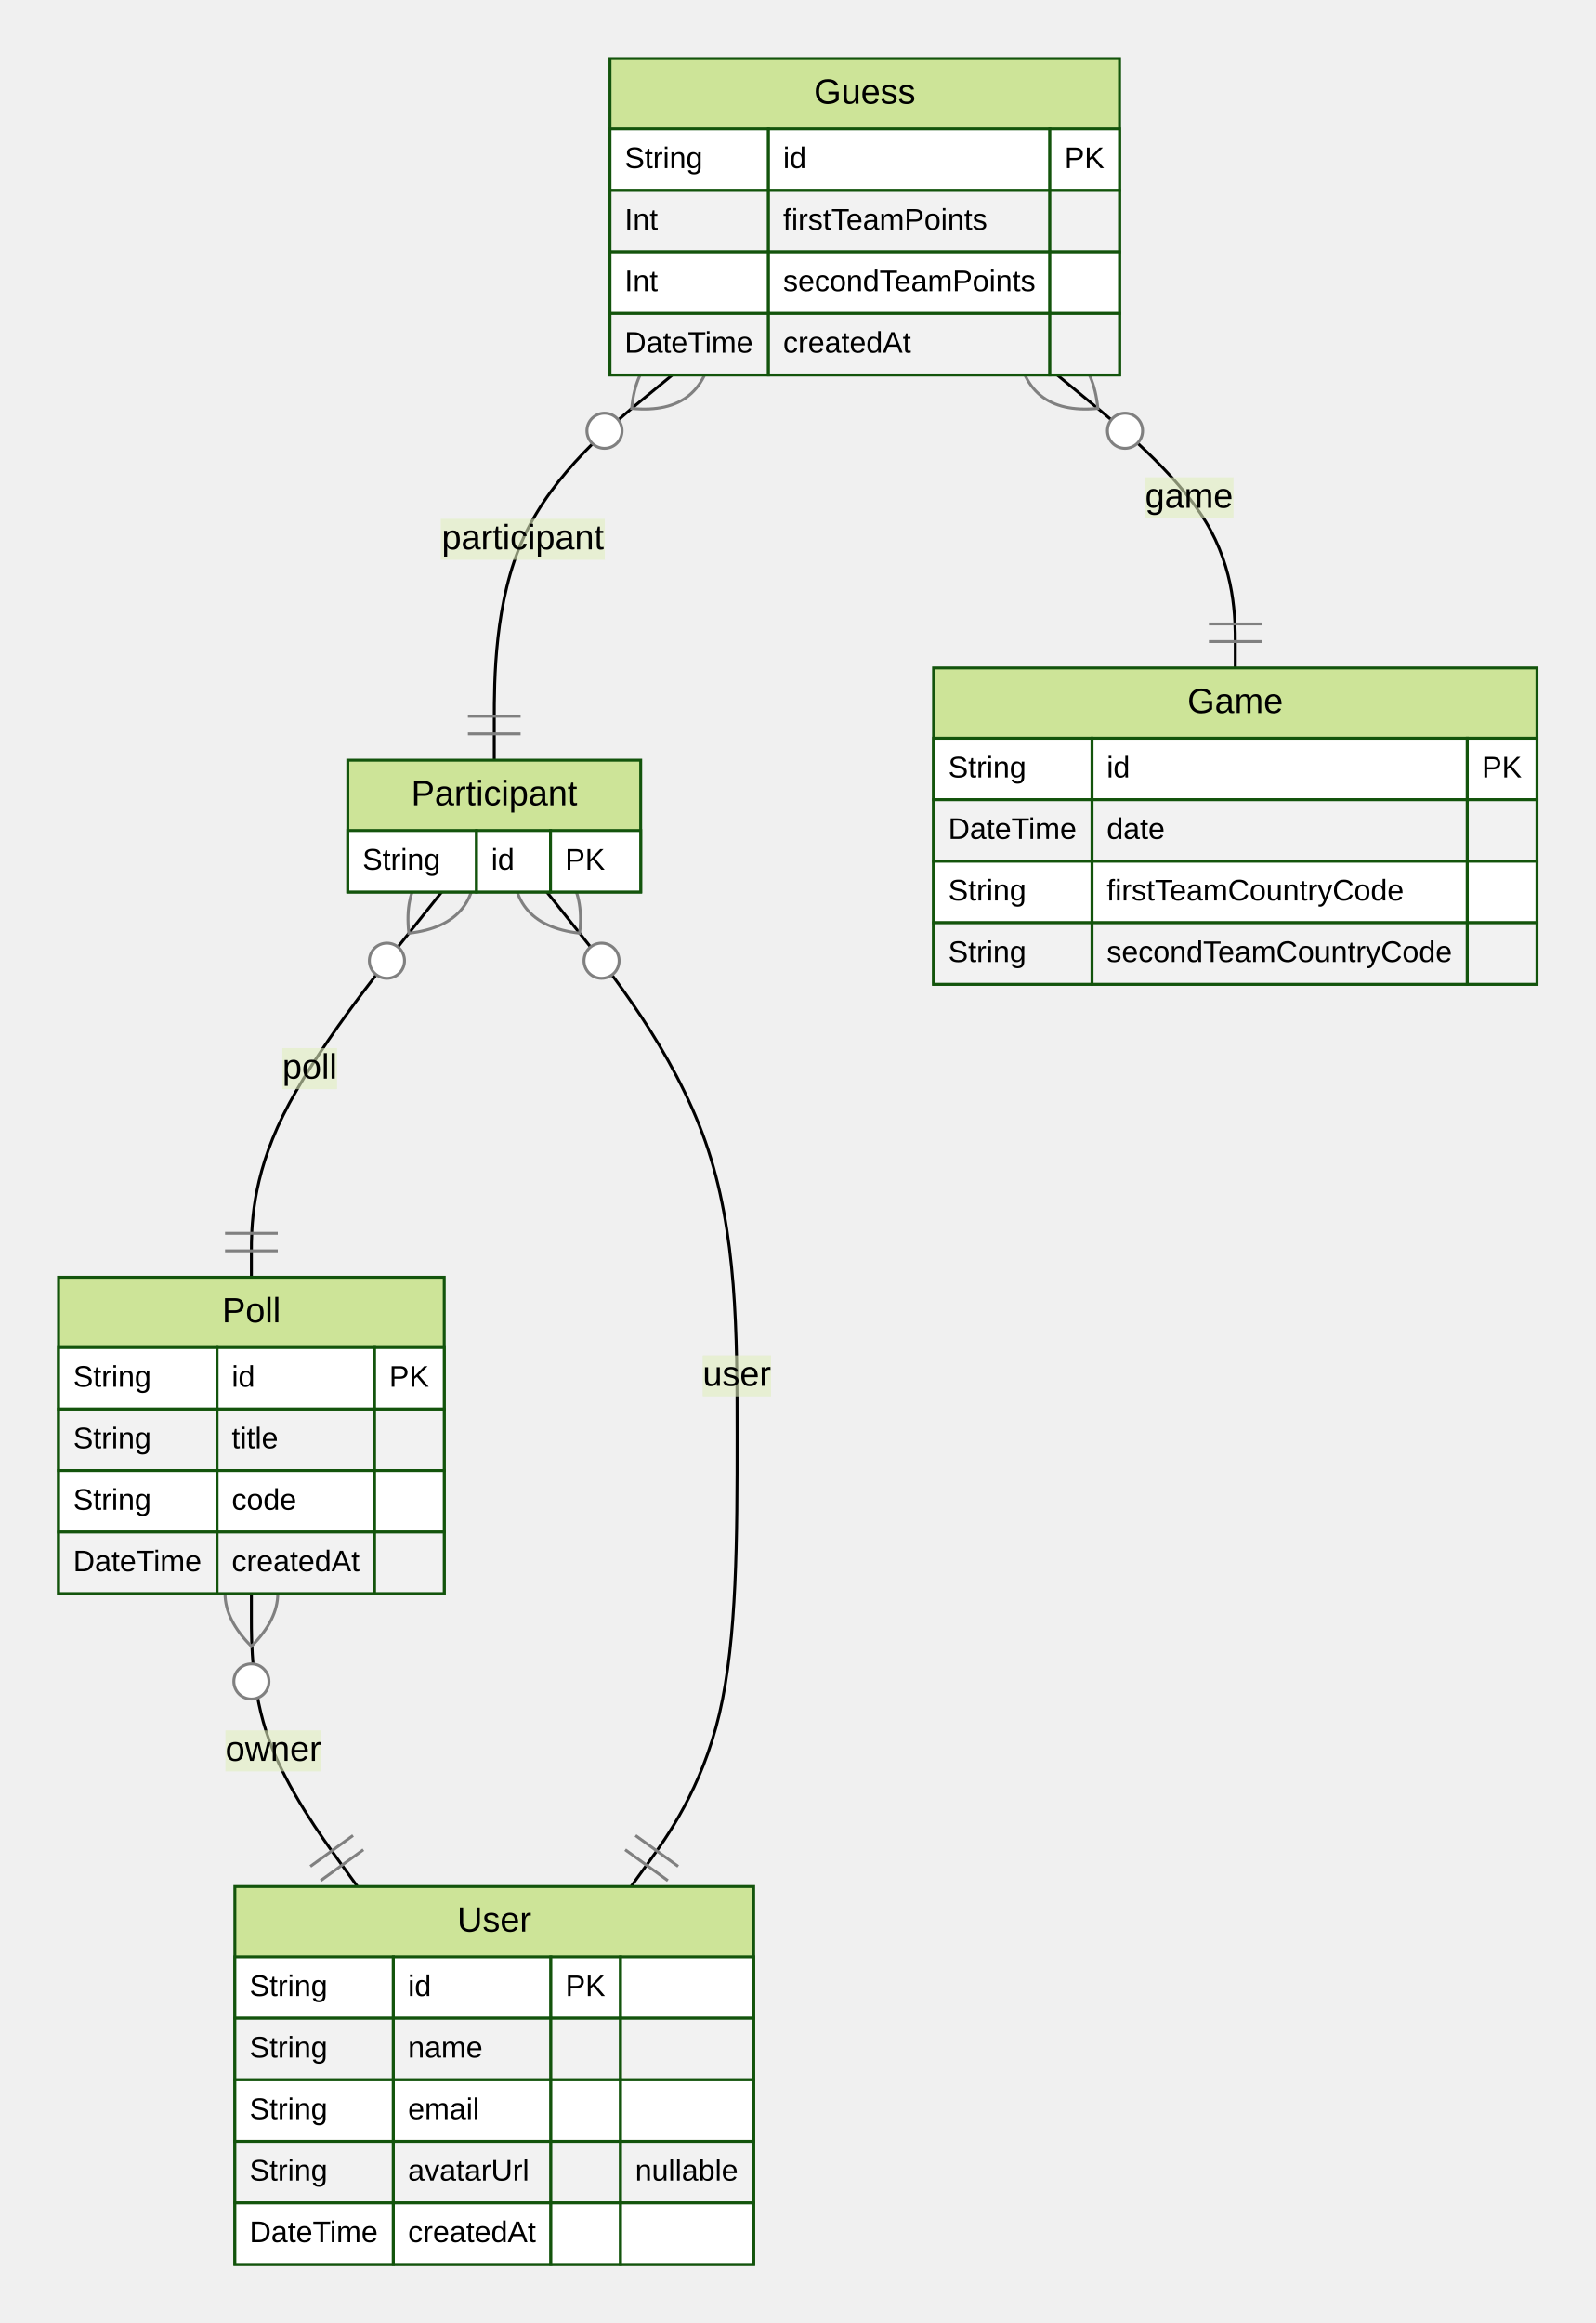
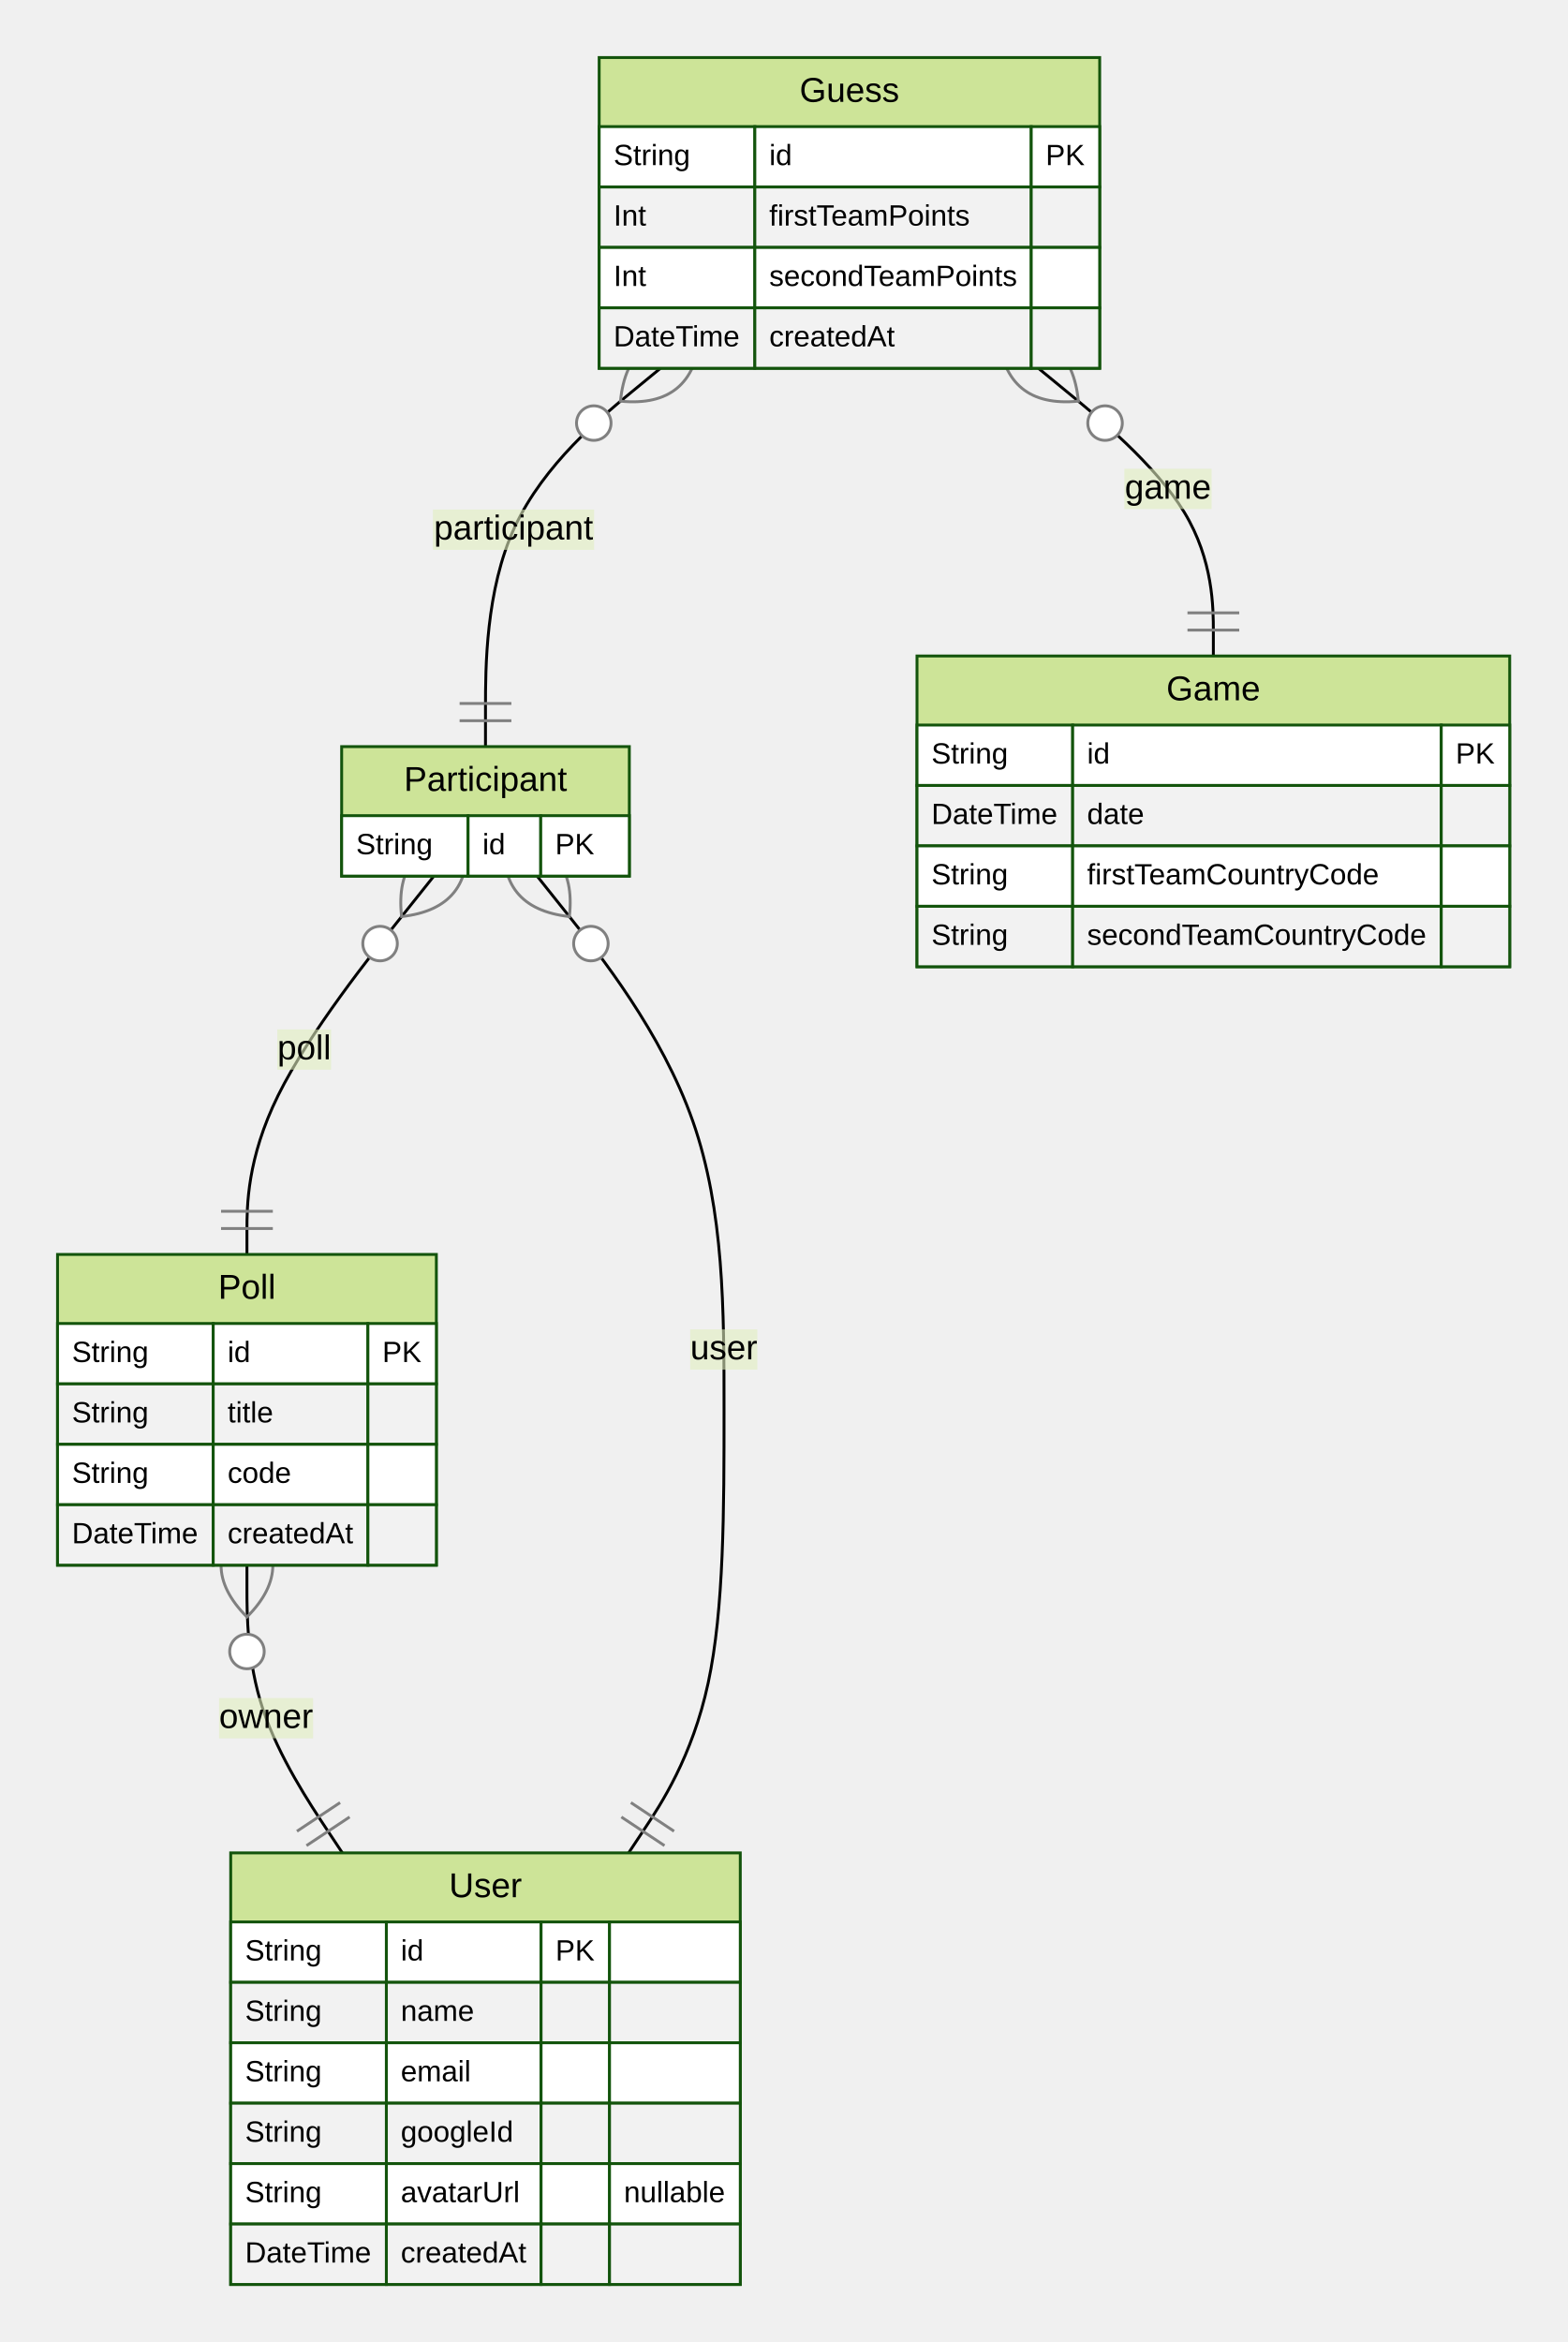
- <svg xmlns="http://www.w3.org/2000/svg" aria-labelledby="chart-title-mermaid-0 chart-desc-mermaid-0" role="img" viewBox="0 0 544.791 793" style="max-width: 544.791px; background-color: white;" width="100%" id="mermaid-0">
+ <svg xmlns="http://www.w3.org/2000/svg" aria-labelledby="chart-title-mermaid-0 chart-desc-mermaid-0" role="img" viewBox="0 0 544.791 814" style="max-width: 544.791px; background-color: white;" width="100%" id="mermaid-0">
  <style>#mermaid-0 {font-family:"trebuchet ms",verdana,arial,sans-serif;font-size:16px;fill:#000000;}#mermaid-0 .error-icon{fill:#552222;}#mermaid-0 .error-text{fill:#552222;stroke:#552222;}#mermaid-0 .edge-thickness-normal{stroke-width:2px;}#mermaid-0 .edge-thickness-thick{stroke-width:3.5px;}#mermaid-0 .edge-pattern-solid{stroke-dasharray:0;}#mermaid-0 .edge-pattern-dashed{stroke-dasharray:3;}#mermaid-0 .edge-pattern-dotted{stroke-dasharray:2;}#mermaid-0 .marker{fill:#000000;stroke:#000000;}#mermaid-0 .marker.cross{stroke:#000000;}#mermaid-0 svg{font-family:"trebuchet ms",verdana,arial,sans-serif;font-size:16px;}#mermaid-0 .entityBox{fill:#cde498;stroke:#13540c;}#mermaid-0 .attributeBoxOdd{fill:#ffffff;stroke:#13540c;}#mermaid-0 .attributeBoxEven{fill:#f2f2f2;stroke:#13540c;}#mermaid-0 .relationshipLabelBox{fill:hsl(78.158, 58.462%, 84.51%);opacity:0.7;background-color:hsl(78.158, 58.462%, 84.51%);}#mermaid-0 .relationshipLabelBox rect{opacity:0.5;}#mermaid-0 .relationshipLine{stroke:#000000;}#mermaid-0 :root{--mermaid-font-family:"trebuchet ms",verdana,arial,sans-serif;}</style>
  <g />
  <defs>
    <marker orient="auto" markerHeight="18" markerWidth="18" refY="9" refX="0" id="ONLY_ONE_START">
      <path d="M9,0 L9,18 M15,0 L15,18" fill="none" stroke="gray" />
    </marker>
  </defs>
  <defs>
    <marker orient="auto" markerHeight="18" markerWidth="18" refY="9" refX="18" id="ONLY_ONE_END">
      <path d="M3,0 L3,18 M9,0 L9,18" fill="none" stroke="gray" />
    </marker>
  </defs>
  <defs>
    <marker orient="auto" markerHeight="18" markerWidth="30" refY="9" refX="0" id="ZERO_OR_ONE_START">
      <circle r="6" cy="9" cx="21" fill="white" stroke="gray" />
      <path d="M9,0 L9,18" fill="none" stroke="gray" />
    </marker>
  </defs>
  <defs>
    <marker orient="auto" markerHeight="18" markerWidth="30" refY="9" refX="30" id="ZERO_OR_ONE_END">
      <circle r="6" cy="9" cx="9" fill="white" stroke="gray" />
      <path d="M21,0 L21,18" fill="none" stroke="gray" />
    </marker>
  </defs>
  <defs>
    <marker orient="auto" markerHeight="36" markerWidth="45" refY="18" refX="18" id="ONE_OR_MORE_START">
      <path d="M0,18 Q 18,0 36,18 Q 18,36 0,18 M42,9 L42,27" fill="none" stroke="gray" />
    </marker>
  </defs>
  <defs>
    <marker orient="auto" markerHeight="36" markerWidth="45" refY="18" refX="27" id="ONE_OR_MORE_END">
      <path d="M3,9 L3,27 M9,18 Q27,0 45,18 Q27,36 9,18" fill="none" stroke="gray" />
    </marker>
  </defs>
  <defs>
    <marker orient="auto" markerHeight="36" markerWidth="57" refY="18" refX="18" id="ZERO_OR_MORE_START">
      <circle r="6" cy="18" cx="48" fill="white" stroke="gray" />
      <path d="M0,18 Q18,0 36,18 Q18,36 0,18" fill="none" stroke="gray" />
    </marker>
  </defs>
  <defs>
    <marker orient="auto" markerHeight="36" markerWidth="57" refY="18" refX="39" id="ZERO_OR_MORE_END">
      <circle r="6" cy="18" cx="9" fill="white" stroke="gray" />
      <path d="M21,18 Q39,0 57,18 Q39,36 21,18" fill="none" stroke="gray" />
    </marker>
  </defs>
-   <path marker-start="url(#ZERO_OR_MORE_START)" marker-end="url(#ONLY_ONE_END)" fill="none" stroke="gray" d="M85.841,544L85.841,552.333C85.841,560.667,85.841,577.333,91.876,594C97.911,610.667,109.981,627.333,116.016,635.667L122.051,644" class="er relationshipLine" />
-   <path marker-start="url(#ZERO_OR_MORE_START)" marker-end="url(#ONLY_ONE_END)" fill="none" stroke="gray" d="M186.702,304.5L197.532,318.083C208.362,331.667,230.023,358.833,240.853,389.75C251.683,420.667,251.683,455.333,251.683,490C251.683,524.667,251.683,559.333,245.648,585C239.613,610.667,227.543,627.333,221.508,635.667L215.473,644" class="er relationshipLine" />
+   <path marker-start="url(#ZERO_OR_MORE_START)" marker-end="url(#ONLY_ONE_END)" fill="none" stroke="gray" d="M85.841,544L85.841,552.333C85.841,560.667,85.841,577.333,91.37,594C96.898,610.667,107.954,627.333,113.482,635.667L119.01,644" class="er relationshipLine" />
+   <path marker-start="url(#ZERO_OR_MORE_START)" marker-end="url(#ONLY_ONE_END)" fill="none" stroke="gray" d="M186.702,304.5L197.532,318.083C208.362,331.667,230.023,358.833,240.853,389.75C251.683,420.667,251.683,455.333,251.683,490C251.683,524.667,251.683,559.333,246.155,585C240.627,610.667,229.571,627.333,224.043,635.667L218.515,644" class="er relationshipLine" />
  <path marker-start="url(#ZERO_OR_MORE_START)" marker-end="url(#ONLY_ONE_END)" fill="none" stroke="gray" d="M150.823,304.5L139.992,318.083C129.162,331.667,107.502,358.833,96.672,380.75C85.841,402.667,85.841,419.333,85.841,427.667L85.841,436" class="er relationshipLine" />
  <path marker-start="url(#ZERO_OR_MORE_START)" marker-end="url(#ONLY_ONE_END)" fill="none" stroke="gray" d="M360.956,128L371.093,136.333C381.23,144.667,401.503,161.333,411.64,178C421.777,194.667,421.777,211.333,421.777,219.667L421.777,228" class="er relationshipLine" />
  <path marker-start="url(#ZERO_OR_MORE_START)" marker-end="url(#ONLY_ONE_END)" fill="none" stroke="gray" d="M229.583,128L219.446,136.333C209.309,144.667,189.036,161.333,178.899,183.25C168.762,205.167,168.762,232.333,168.762,245.917L168.762,259.5" class="er relationshipLine" />
  <g transform="translate(20,436 )" id="Poll">
    <rect height="108" width="131.683" y="0" x="0" stroke="gray" fill-opacity="100%" fill="honeydew" class="er entityBox" />
    <text transform="translate(65.84149,12)" style="font-family: &quot;trebuchet ms&quot;, verdana, arial, sans-serif;; font-size: 12px" text-anchor="middle" dominant-baseline="middle" y="0" x="0" id="entity-Poll" class="er entityLabel">Poll</text>
    <rect height="21" width="54.113" y="24" x="0" stroke="gray" fill-opacity="100%" fill="honeydew" class="er attributeBoxOdd" />
    <text transform="translate(5,34.5)" style="font-family: &quot;trebuchet ms&quot;, verdana, arial, sans-serif;; font-size: 10.2px" text-anchor="left" dominant-baseline="middle" y="0" x="0" id="entity-Poll-attr-1-type" class="er entityLabel">String</text>
    <rect height="21" width="53.775" y="24" x="54.113" stroke="gray" fill-opacity="100%" fill="honeydew" class="er attributeBoxOdd" />
    <text transform="translate(59.11313,34.5)" style="font-family: &quot;trebuchet ms&quot;, verdana, arial, sans-serif;; font-size: 10.2px" text-anchor="left" dominant-baseline="middle" y="0" x="0" id="entity-Poll-attr-1-name" class="er entityLabel">id</text>
    <rect height="21" width="23.795" y="24" x="107.888" stroke="gray" fill-opacity="100%" fill="honeydew" class="er attributeBoxOdd" />
    <text transform="translate(112.888,34.5)" style="font-family: &quot;trebuchet ms&quot;, verdana, arial, sans-serif;; font-size: 10.2px" text-anchor="left" dominant-baseline="middle" y="0" x="0" id="entity-Poll-attr-1-key" class="er entityLabel">PK</text>
    <rect height="21" width="54.113" y="45" x="0" stroke="gray" fill-opacity="100%" fill="honeydew" class="er attributeBoxEven" />
    <text transform="translate(5,55.5)" style="font-family: &quot;trebuchet ms&quot;, verdana, arial, sans-serif;; font-size: 10.2px" text-anchor="left" dominant-baseline="middle" y="0" x="0" id="entity-Poll-attr-2-type" class="er entityLabel">String</text>
    <rect height="21" width="53.775" y="45" x="54.113" stroke="gray" fill-opacity="100%" fill="honeydew" class="er attributeBoxEven" />
    <text transform="translate(59.11313,55.5)" style="font-family: &quot;trebuchet ms&quot;, verdana, arial, sans-serif;; font-size: 10.2px" text-anchor="left" dominant-baseline="middle" y="0" x="0" id="entity-Poll-attr-2-name" class="er entityLabel">title</text>
    <rect height="21" width="23.795" y="45" x="107.888" stroke="gray" fill-opacity="100%" fill="honeydew" class="er attributeBoxEven" />
    <text transform="translate(112.888,55.5)" style="font-family: &quot;trebuchet ms&quot;, verdana, arial, sans-serif;; font-size: 10.2px" text-anchor="left" dominant-baseline="middle" y="0" x="0" id="entity-Poll-attr-2-key" class="er entityLabel" />
    <rect height="21" width="54.113" y="66" x="0" stroke="gray" fill-opacity="100%" fill="honeydew" class="er attributeBoxOdd" />
    <text transform="translate(5,76.5)" style="font-family: &quot;trebuchet ms&quot;, verdana, arial, sans-serif;; font-size: 10.2px" text-anchor="left" dominant-baseline="middle" y="0" x="0" id="entity-Poll-attr-3-type" class="er entityLabel">String</text>
    <rect height="21" width="53.775" y="66" x="54.113" stroke="gray" fill-opacity="100%" fill="honeydew" class="er attributeBoxOdd" />
    <text transform="translate(59.11313,76.5)" style="font-family: &quot;trebuchet ms&quot;, verdana, arial, sans-serif;; font-size: 10.2px" text-anchor="left" dominant-baseline="middle" y="0" x="0" id="entity-Poll-attr-3-name" class="er entityLabel">code</text>
    <rect height="21" width="23.795" y="66" x="107.888" stroke="gray" fill-opacity="100%" fill="honeydew" class="er attributeBoxOdd" />
    <text transform="translate(112.888,76.5)" style="font-family: &quot;trebuchet ms&quot;, verdana, arial, sans-serif;; font-size: 10.2px" text-anchor="left" dominant-baseline="middle" y="0" x="0" id="entity-Poll-attr-3-key" class="er entityLabel" />
    <rect height="21" width="54.113" y="87" x="0" stroke="gray" fill-opacity="100%" fill="honeydew" class="er attributeBoxEven" />
    <text transform="translate(5,97.5)" style="font-family: &quot;trebuchet ms&quot;, verdana, arial, sans-serif;; font-size: 10.2px" text-anchor="left" dominant-baseline="middle" y="0" x="0" id="entity-Poll-attr-4-type" class="er entityLabel">DateTime</text>
    <rect height="21" width="53.775" y="87" x="54.113" stroke="gray" fill-opacity="100%" fill="honeydew" class="er attributeBoxEven" />
    <text transform="translate(59.11313,97.5)" style="font-family: &quot;trebuchet ms&quot;, verdana, arial, sans-serif;; font-size: 10.2px" text-anchor="left" dominant-baseline="middle" y="0" x="0" id="entity-Poll-attr-4-name" class="er entityLabel">createdAt</text>
    <rect height="21" width="23.795" y="87" x="107.888" stroke="gray" fill-opacity="100%" fill="honeydew" class="er attributeBoxEven" />
    <text transform="translate(112.888,97.5)" style="font-family: &quot;trebuchet ms&quot;, verdana, arial, sans-serif;; font-size: 10.2px" text-anchor="left" dominant-baseline="middle" y="0" x="0" id="entity-Poll-attr-4-key" class="er entityLabel" />
  </g>
  <g transform="translate(118.7622,259.5 )" id="Participant">
    <rect height="45" width="100" y="0" x="0" stroke="gray" fill-opacity="100%" fill="honeydew" class="er entityBox" />
    <text transform="translate(50,12)" style="font-family: &quot;trebuchet ms&quot;, verdana, arial, sans-serif;; font-size: 12px" text-anchor="middle" dominant-baseline="middle" y="0" x="0" id="entity-Participant" class="er entityLabel">Participant</text>
    <rect height="21" width="43.945" y="24" x="0" stroke="gray" fill-opacity="100%" fill="honeydew" class="er attributeBoxOdd" />
    <text transform="translate(5,34.5)" style="font-family: &quot;trebuchet ms&quot;, verdana, arial, sans-serif;; font-size: 10.2px" text-anchor="left" dominant-baseline="middle" y="0" x="0" id="entity-Participant-attr-1-type" class="er entityLabel">String</text>
    <rect height="21" width="25.262" y="24" x="43.945" stroke="gray" fill-opacity="100%" fill="honeydew" class="er attributeBoxOdd" />
    <text transform="translate(48.94526,34.5)" style="font-family: &quot;trebuchet ms&quot;, verdana, arial, sans-serif;; font-size: 10.2px" text-anchor="left" dominant-baseline="middle" y="0" x="0" id="entity-Participant-attr-1-name" class="er entityLabel">id</text>
    <rect height="21" width="30.793" y="24" x="69.207" stroke="gray" fill-opacity="100%" fill="honeydew" class="er attributeBoxOdd" />
    <text transform="translate(74.20681,34.5)" style="font-family: &quot;trebuchet ms&quot;, verdana, arial, sans-serif;; font-size: 10.2px" text-anchor="left" dominant-baseline="middle" y="0" x="0" id="entity-Participant-attr-1-key" class="er entityLabel">PK</text>
  </g>
  <g transform="translate(80.19414,644 )" id="User">
-     <rect height="129" width="177.136" y="0" x="0" stroke="gray" fill-opacity="100%" fill="honeydew" class="er entityBox" />
+     <rect height="150" width="177.136" y="0" x="0" stroke="gray" fill-opacity="100%" fill="honeydew" class="er entityBox" />
    <text transform="translate(88.5681,12)" style="font-family: &quot;trebuchet ms&quot;, verdana, arial, sans-serif;; font-size: 12px" text-anchor="middle" dominant-baseline="middle" y="0" x="0" id="entity-User" class="er entityLabel">User</text>
    <rect height="21" width="54.113" y="24" x="0" stroke="gray" fill-opacity="100%" fill="honeydew" class="er attributeBoxOdd" />
    <text transform="translate(5,34.5)" style="font-family: &quot;trebuchet ms&quot;, verdana, arial, sans-serif;; font-size: 10.2px" text-anchor="left" dominant-baseline="middle" y="0" x="0" id="entity-User-attr-1-type" class="er entityLabel">String</text>
    <rect height="21" width="53.775" y="24" x="54.113" stroke="gray" fill-opacity="100%" fill="honeydew" class="er attributeBoxOdd" />
    <text transform="translate(59.11313,34.5)" style="font-family: &quot;trebuchet ms&quot;, verdana, arial, sans-serif;; font-size: 10.2px" text-anchor="left" dominant-baseline="middle" y="0" x="0" id="entity-User-attr-1-name" class="er entityLabel">id</text>
    <rect height="21" width="23.795" y="24" x="107.888" stroke="gray" fill-opacity="100%" fill="honeydew" class="er attributeBoxOdd" />
    <text transform="translate(112.888,34.5)" style="font-family: &quot;trebuchet ms&quot;, verdana, arial, sans-serif;; font-size: 10.2px" text-anchor="left" dominant-baseline="middle" y="0" x="0" id="entity-User-attr-1-key" class="er entityLabel">PK</text>
    <rect height="21" width="45.453" y="24" x="131.683" stroke="gray" fill-opacity="100%" fill="honeydew" class="er attributeBoxOdd" />
    <text transform="translate(136.683,34.5)" style="font-family: &quot;trebuchet ms&quot;, verdana, arial, sans-serif;; font-size: 10.2px" text-anchor="left" dominant-baseline="middle" y="0" x="0" id="entity-User-attr-1-comment" class="er entityLabel" />
    <rect height="21" width="54.113" y="45" x="0" stroke="gray" fill-opacity="100%" fill="honeydew" class="er attributeBoxEven" />
    <text transform="translate(5,55.5)" style="font-family: &quot;trebuchet ms&quot;, verdana, arial, sans-serif;; font-size: 10.2px" text-anchor="left" dominant-baseline="middle" y="0" x="0" id="entity-User-attr-2-type" class="er entityLabel">String</text>
    <rect height="21" width="53.775" y="45" x="54.113" stroke="gray" fill-opacity="100%" fill="honeydew" class="er attributeBoxEven" />
    <text transform="translate(59.11313,55.5)" style="font-family: &quot;trebuchet ms&quot;, verdana, arial, sans-serif;; font-size: 10.2px" text-anchor="left" dominant-baseline="middle" y="0" x="0" id="entity-User-attr-2-name" class="er entityLabel">name</text>
    <rect height="21" width="23.795" y="45" x="107.888" stroke="gray" fill-opacity="100%" fill="honeydew" class="er attributeBoxEven" />
    <text transform="translate(112.888,55.5)" style="font-family: &quot;trebuchet ms&quot;, verdana, arial, sans-serif;; font-size: 10.2px" text-anchor="left" dominant-baseline="middle" y="0" x="0" id="entity-User-attr-2-key" class="er entityLabel" />
    <rect height="21" width="45.453" y="45" x="131.683" stroke="gray" fill-opacity="100%" fill="honeydew" class="er attributeBoxEven" />
    <text transform="translate(136.683,55.5)" style="font-family: &quot;trebuchet ms&quot;, verdana, arial, sans-serif;; font-size: 10.2px" text-anchor="left" dominant-baseline="middle" y="0" x="0" id="entity-User-attr-2-comment" class="er entityLabel" />
    <rect height="21" width="54.113" y="66" x="0" stroke="gray" fill-opacity="100%" fill="honeydew" class="er attributeBoxOdd" />
    <text transform="translate(5,76.5)" style="font-family: &quot;trebuchet ms&quot;, verdana, arial, sans-serif;; font-size: 10.2px" text-anchor="left" dominant-baseline="middle" y="0" x="0" id="entity-User-attr-3-type" class="er entityLabel">String</text>
    <rect height="21" width="53.775" y="66" x="54.113" stroke="gray" fill-opacity="100%" fill="honeydew" class="er attributeBoxOdd" />
    <text transform="translate(59.11313,76.5)" style="font-family: &quot;trebuchet ms&quot;, verdana, arial, sans-serif;; font-size: 10.2px" text-anchor="left" dominant-baseline="middle" y="0" x="0" id="entity-User-attr-3-name" class="er entityLabel">email</text>
    <rect height="21" width="23.795" y="66" x="107.888" stroke="gray" fill-opacity="100%" fill="honeydew" class="er attributeBoxOdd" />
    <text transform="translate(112.888,76.5)" style="font-family: &quot;trebuchet ms&quot;, verdana, arial, sans-serif;; font-size: 10.2px" text-anchor="left" dominant-baseline="middle" y="0" x="0" id="entity-User-attr-3-key" class="er entityLabel" />
    <rect height="21" width="45.453" y="66" x="131.683" stroke="gray" fill-opacity="100%" fill="honeydew" class="er attributeBoxOdd" />
    <text transform="translate(136.683,76.5)" style="font-family: &quot;trebuchet ms&quot;, verdana, arial, sans-serif;; font-size: 10.2px" text-anchor="left" dominant-baseline="middle" y="0" x="0" id="entity-User-attr-3-comment" class="er entityLabel" />
    <rect height="21" width="54.113" y="87" x="0" stroke="gray" fill-opacity="100%" fill="honeydew" class="er attributeBoxEven" />
    <text transform="translate(5,97.5)" style="font-family: &quot;trebuchet ms&quot;, verdana, arial, sans-serif;; font-size: 10.2px" text-anchor="left" dominant-baseline="middle" y="0" x="0" id="entity-User-attr-4-type" class="er entityLabel">String</text>
    <rect height="21" width="53.775" y="87" x="54.113" stroke="gray" fill-opacity="100%" fill="honeydew" class="er attributeBoxEven" />
-     <text transform="translate(59.11313,97.5)" style="font-family: &quot;trebuchet ms&quot;, verdana, arial, sans-serif;; font-size: 10.2px" text-anchor="left" dominant-baseline="middle" y="0" x="0" id="entity-User-attr-4-name" class="er entityLabel">avatarUrl</text>
+     <text transform="translate(59.11313,97.5)" style="font-family: &quot;trebuchet ms&quot;, verdana, arial, sans-serif;; font-size: 10.2px" text-anchor="left" dominant-baseline="middle" y="0" x="0" id="entity-User-attr-4-name" class="er entityLabel">googleId</text>
    <rect height="21" width="23.795" y="87" x="107.888" stroke="gray" fill-opacity="100%" fill="honeydew" class="er attributeBoxEven" />
    <text transform="translate(112.888,97.5)" style="font-family: &quot;trebuchet ms&quot;, verdana, arial, sans-serif;; font-size: 10.2px" text-anchor="left" dominant-baseline="middle" y="0" x="0" id="entity-User-attr-4-key" class="er entityLabel" />
    <rect height="21" width="45.453" y="87" x="131.683" stroke="gray" fill-opacity="100%" fill="honeydew" class="er attributeBoxEven" />
-     <text transform="translate(136.683,97.5)" style="font-family: &quot;trebuchet ms&quot;, verdana, arial, sans-serif;; font-size: 10.2px" text-anchor="left" dominant-baseline="middle" y="0" x="0" id="entity-User-attr-4-comment" class="er entityLabel">nullable</text>
+     <text transform="translate(136.683,97.5)" style="font-family: &quot;trebuchet ms&quot;, verdana, arial, sans-serif;; font-size: 10.2px" text-anchor="left" dominant-baseline="middle" y="0" x="0" id="entity-User-attr-4-comment" class="er entityLabel" />
    <rect height="21" width="54.113" y="108" x="0" stroke="gray" fill-opacity="100%" fill="honeydew" class="er attributeBoxOdd" />
-     <text transform="translate(5,118.5)" style="font-family: &quot;trebuchet ms&quot;, verdana, arial, sans-serif;; font-size: 10.2px" text-anchor="left" dominant-baseline="middle" y="0" x="0" id="entity-User-attr-5-type" class="er entityLabel">DateTime</text>
+     <text transform="translate(5,118.5)" style="font-family: &quot;trebuchet ms&quot;, verdana, arial, sans-serif;; font-size: 10.2px" text-anchor="left" dominant-baseline="middle" y="0" x="0" id="entity-User-attr-5-type" class="er entityLabel">String</text>
    <rect height="21" width="53.775" y="108" x="54.113" stroke="gray" fill-opacity="100%" fill="honeydew" class="er attributeBoxOdd" />
-     <text transform="translate(59.11313,118.5)" style="font-family: &quot;trebuchet ms&quot;, verdana, arial, sans-serif;; font-size: 10.2px" text-anchor="left" dominant-baseline="middle" y="0" x="0" id="entity-User-attr-5-name" class="er entityLabel">createdAt</text>
+     <text transform="translate(59.11313,118.5)" style="font-family: &quot;trebuchet ms&quot;, verdana, arial, sans-serif;; font-size: 10.2px" text-anchor="left" dominant-baseline="middle" y="0" x="0" id="entity-User-attr-5-name" class="er entityLabel">avatarUrl</text>
    <rect height="21" width="23.795" y="108" x="107.888" stroke="gray" fill-opacity="100%" fill="honeydew" class="er attributeBoxOdd" />
    <text transform="translate(112.888,118.5)" style="font-family: &quot;trebuchet ms&quot;, verdana, arial, sans-serif;; font-size: 10.2px" text-anchor="left" dominant-baseline="middle" y="0" x="0" id="entity-User-attr-5-key" class="er entityLabel" />
    <rect height="21" width="45.453" y="108" x="131.683" stroke="gray" fill-opacity="100%" fill="honeydew" class="er attributeBoxOdd" />
-     <text transform="translate(136.683,118.5)" style="font-family: &quot;trebuchet ms&quot;, verdana, arial, sans-serif;; font-size: 10.2px" text-anchor="left" dominant-baseline="middle" y="0" x="0" id="entity-User-attr-5-comment" class="er entityLabel" />
+     <text transform="translate(136.683,118.5)" style="font-family: &quot;trebuchet ms&quot;, verdana, arial, sans-serif;; font-size: 10.2px" text-anchor="left" dominant-baseline="middle" y="0" x="0" id="entity-User-attr-5-comment" class="er entityLabel">nullable</text>
+     <rect height="21" width="54.113" y="129" x="0" stroke="gray" fill-opacity="100%" fill="honeydew" class="er attributeBoxEven" />
+     <text transform="translate(5,139.5)" style="font-family: &quot;trebuchet ms&quot;, verdana, arial, sans-serif;; font-size: 10.2px" text-anchor="left" dominant-baseline="middle" y="0" x="0" id="entity-User-attr-6-type" class="er entityLabel">DateTime</text>
+     <rect height="21" width="53.775" y="129" x="54.113" stroke="gray" fill-opacity="100%" fill="honeydew" class="er attributeBoxEven" />
+     <text transform="translate(59.11313,139.5)" style="font-family: &quot;trebuchet ms&quot;, verdana, arial, sans-serif;; font-size: 10.2px" text-anchor="left" dominant-baseline="middle" y="0" x="0" id="entity-User-attr-6-name" class="er entityLabel">createdAt</text>
+     <rect height="21" width="23.795" y="129" x="107.888" stroke="gray" fill-opacity="100%" fill="honeydew" class="er attributeBoxEven" />
+     <text transform="translate(112.888,139.5)" style="font-family: &quot;trebuchet ms&quot;, verdana, arial, sans-serif;; font-size: 10.2px" text-anchor="left" dominant-baseline="middle" y="0" x="0" id="entity-User-attr-6-key" class="er entityLabel" />
+     <rect height="21" width="45.453" y="129" x="131.683" stroke="gray" fill-opacity="100%" fill="honeydew" class="er attributeBoxEven" />
+     <text transform="translate(136.683,139.5)" style="font-family: &quot;trebuchet ms&quot;, verdana, arial, sans-serif;; font-size: 10.2px" text-anchor="left" dominant-baseline="middle" y="0" x="0" id="entity-User-attr-6-comment" class="er entityLabel" />
  </g>
  <g transform="translate(318.7622,228 )" id="Game">
    <rect height="108" width="206.029" y="0" x="0" stroke="gray" fill-opacity="100%" fill="honeydew" class="er entityBox" />
    <text transform="translate(103.0145,12)" style="font-family: &quot;trebuchet ms&quot;, verdana, arial, sans-serif;; font-size: 12px" text-anchor="middle" dominant-baseline="middle" y="0" x="0" id="entity-Game" class="er entityLabel">Game</text>
    <rect height="21" width="54.113" y="24" x="0" stroke="gray" fill-opacity="100%" fill="honeydew" class="er attributeBoxOdd" />
    <text transform="translate(5,34.5)" style="font-family: &quot;trebuchet ms&quot;, verdana, arial, sans-serif;; font-size: 10.2px" text-anchor="left" dominant-baseline="middle" y="0" x="0" id="entity-Game-attr-1-type" class="er entityLabel">String</text>
    <rect height="21" width="128.121" y="24" x="54.113" stroke="gray" fill-opacity="100%" fill="honeydew" class="er attributeBoxOdd" />
    <text transform="translate(59.11313,34.5)" style="font-family: &quot;trebuchet ms&quot;, verdana, arial, sans-serif;; font-size: 10.2px" text-anchor="left" dominant-baseline="middle" y="0" x="0" id="entity-Game-attr-1-name" class="er entityLabel">id</text>
    <rect height="21" width="23.795" y="24" x="182.234" stroke="gray" fill-opacity="100%" fill="honeydew" class="er attributeBoxOdd" />
    <text transform="translate(187.2339,34.5)" style="font-family: &quot;trebuchet ms&quot;, verdana, arial, sans-serif;; font-size: 10.2px" text-anchor="left" dominant-baseline="middle" y="0" x="0" id="entity-Game-attr-1-key" class="er entityLabel">PK</text>
    <rect height="21" width="54.113" y="45" x="0" stroke="gray" fill-opacity="100%" fill="honeydew" class="er attributeBoxEven" />
    <text transform="translate(5,55.5)" style="font-family: &quot;trebuchet ms&quot;, verdana, arial, sans-serif;; font-size: 10.2px" text-anchor="left" dominant-baseline="middle" y="0" x="0" id="entity-Game-attr-2-type" class="er entityLabel">DateTime</text>
    <rect height="21" width="128.121" y="45" x="54.113" stroke="gray" fill-opacity="100%" fill="honeydew" class="er attributeBoxEven" />
    <text transform="translate(59.11313,55.5)" style="font-family: &quot;trebuchet ms&quot;, verdana, arial, sans-serif;; font-size: 10.2px" text-anchor="left" dominant-baseline="middle" y="0" x="0" id="entity-Game-attr-2-name" class="er entityLabel">date</text>
    <rect height="21" width="23.795" y="45" x="182.234" stroke="gray" fill-opacity="100%" fill="honeydew" class="er attributeBoxEven" />
    <text transform="translate(187.2339,55.5)" style="font-family: &quot;trebuchet ms&quot;, verdana, arial, sans-serif;; font-size: 10.2px" text-anchor="left" dominant-baseline="middle" y="0" x="0" id="entity-Game-attr-2-key" class="er entityLabel" />
    <rect height="21" width="54.113" y="66" x="0" stroke="gray" fill-opacity="100%" fill="honeydew" class="er attributeBoxOdd" />
    <text transform="translate(5,76.5)" style="font-family: &quot;trebuchet ms&quot;, verdana, arial, sans-serif;; font-size: 10.2px" text-anchor="left" dominant-baseline="middle" y="0" x="0" id="entity-Game-attr-3-type" class="er entityLabel">String</text>
    <rect height="21" width="128.121" y="66" x="54.113" stroke="gray" fill-opacity="100%" fill="honeydew" class="er attributeBoxOdd" />
    <text transform="translate(59.11313,76.5)" style="font-family: &quot;trebuchet ms&quot;, verdana, arial, sans-serif;; font-size: 10.2px" text-anchor="left" dominant-baseline="middle" y="0" x="0" id="entity-Game-attr-3-name" class="er entityLabel">firstTeamCountryCode</text>
    <rect height="21" width="23.795" y="66" x="182.234" stroke="gray" fill-opacity="100%" fill="honeydew" class="er attributeBoxOdd" />
    <text transform="translate(187.2339,76.5)" style="font-family: &quot;trebuchet ms&quot;, verdana, arial, sans-serif;; font-size: 10.2px" text-anchor="left" dominant-baseline="middle" y="0" x="0" id="entity-Game-attr-3-key" class="er entityLabel" />
    <rect height="21" width="54.113" y="87" x="0" stroke="gray" fill-opacity="100%" fill="honeydew" class="er attributeBoxEven" />
    <text transform="translate(5,97.5)" style="font-family: &quot;trebuchet ms&quot;, verdana, arial, sans-serif;; font-size: 10.2px" text-anchor="left" dominant-baseline="middle" y="0" x="0" id="entity-Game-attr-4-type" class="er entityLabel">String</text>
    <rect height="21" width="128.121" y="87" x="54.113" stroke="gray" fill-opacity="100%" fill="honeydew" class="er attributeBoxEven" />
    <text transform="translate(59.11313,97.5)" style="font-family: &quot;trebuchet ms&quot;, verdana, arial, sans-serif;; font-size: 10.2px" text-anchor="left" dominant-baseline="middle" y="0" x="0" id="entity-Game-attr-4-name" class="er entityLabel">secondTeamCountryCode</text>
    <rect height="21" width="23.795" y="87" x="182.234" stroke="gray" fill-opacity="100%" fill="honeydew" class="er attributeBoxEven" />
    <text transform="translate(187.2339,97.5)" style="font-family: &quot;trebuchet ms&quot;, verdana, arial, sans-serif;; font-size: 10.2px" text-anchor="left" dominant-baseline="middle" y="0" x="0" id="entity-Game-attr-4-key" class="er entityLabel" />
  </g>
  <g transform="translate(208.2763,20 )" id="Guess">
    <rect height="108" width="173.986" y="0" x="0" stroke="gray" fill-opacity="100%" fill="honeydew" class="er entityBox" />
    <text transform="translate(86.99312,12)" style="font-family: &quot;trebuchet ms&quot;, verdana, arial, sans-serif;; font-size: 12px" text-anchor="middle" dominant-baseline="middle" y="0" x="0" id="entity-Guess" class="er entityLabel">Guess</text>
    <rect height="21" width="54.113" y="24" x="0" stroke="gray" fill-opacity="100%" fill="honeydew" class="er attributeBoxOdd" />
    <text transform="translate(5,34.5)" style="font-family: &quot;trebuchet ms&quot;, verdana, arial, sans-serif;; font-size: 10.2px" text-anchor="left" dominant-baseline="middle" y="0" x="0" id="entity-Guess-attr-1-type" class="er entityLabel">String</text>
    <rect height="21" width="96.078" y="24" x="54.113" stroke="gray" fill-opacity="100%" fill="honeydew" class="er attributeBoxOdd" />
    <text transform="translate(59.11313,34.5)" style="font-family: &quot;trebuchet ms&quot;, verdana, arial, sans-serif;; font-size: 10.2px" text-anchor="left" dominant-baseline="middle" y="0" x="0" id="entity-Guess-attr-1-name" class="er entityLabel">id</text>
    <rect height="21" width="23.795" y="24" x="150.191" stroke="gray" fill-opacity="100%" fill="honeydew" class="er attributeBoxOdd" />
    <text transform="translate(155.1913,34.5)" style="font-family: &quot;trebuchet ms&quot;, verdana, arial, sans-serif;; font-size: 10.2px" text-anchor="left" dominant-baseline="middle" y="0" x="0" id="entity-Guess-attr-1-key" class="er entityLabel">PK</text>
    <rect height="21" width="54.113" y="45" x="0" stroke="gray" fill-opacity="100%" fill="honeydew" class="er attributeBoxEven" />
    <text transform="translate(5,55.5)" style="font-family: &quot;trebuchet ms&quot;, verdana, arial, sans-serif;; font-size: 10.2px" text-anchor="left" dominant-baseline="middle" y="0" x="0" id="entity-Guess-attr-2-type" class="er entityLabel">Int</text>
    <rect height="21" width="96.078" y="45" x="54.113" stroke="gray" fill-opacity="100%" fill="honeydew" class="er attributeBoxEven" />
    <text transform="translate(59.11313,55.5)" style="font-family: &quot;trebuchet ms&quot;, verdana, arial, sans-serif;; font-size: 10.2px" text-anchor="left" dominant-baseline="middle" y="0" x="0" id="entity-Guess-attr-2-name" class="er entityLabel">firstTeamPoints</text>
    <rect height="21" width="23.795" y="45" x="150.191" stroke="gray" fill-opacity="100%" fill="honeydew" class="er attributeBoxEven" />
    <text transform="translate(155.1913,55.5)" style="font-family: &quot;trebuchet ms&quot;, verdana, arial, sans-serif;; font-size: 10.2px" text-anchor="left" dominant-baseline="middle" y="0" x="0" id="entity-Guess-attr-2-key" class="er entityLabel" />
    <rect height="21" width="54.113" y="66" x="0" stroke="gray" fill-opacity="100%" fill="honeydew" class="er attributeBoxOdd" />
    <text transform="translate(5,76.5)" style="font-family: &quot;trebuchet ms&quot;, verdana, arial, sans-serif;; font-size: 10.2px" text-anchor="left" dominant-baseline="middle" y="0" x="0" id="entity-Guess-attr-3-type" class="er entityLabel">Int</text>
    <rect height="21" width="96.078" y="66" x="54.113" stroke="gray" fill-opacity="100%" fill="honeydew" class="er attributeBoxOdd" />
    <text transform="translate(59.11313,76.5)" style="font-family: &quot;trebuchet ms&quot;, verdana, arial, sans-serif;; font-size: 10.2px" text-anchor="left" dominant-baseline="middle" y="0" x="0" id="entity-Guess-attr-3-name" class="er entityLabel">secondTeamPoints</text>
    <rect height="21" width="23.795" y="66" x="150.191" stroke="gray" fill-opacity="100%" fill="honeydew" class="er attributeBoxOdd" />
    <text transform="translate(155.1913,76.5)" style="font-family: &quot;trebuchet ms&quot;, verdana, arial, sans-serif;; font-size: 10.2px" text-anchor="left" dominant-baseline="middle" y="0" x="0" id="entity-Guess-attr-3-key" class="er entityLabel" />
    <rect height="21" width="54.113" y="87" x="0" stroke="gray" fill-opacity="100%" fill="honeydew" class="er attributeBoxEven" />
    <text transform="translate(5,97.5)" style="font-family: &quot;trebuchet ms&quot;, verdana, arial, sans-serif;; font-size: 10.2px" text-anchor="left" dominant-baseline="middle" y="0" x="0" id="entity-Guess-attr-4-type" class="er entityLabel">DateTime</text>
    <rect height="21" width="96.078" y="87" x="54.113" stroke="gray" fill-opacity="100%" fill="honeydew" class="er attributeBoxEven" />
    <text transform="translate(59.11313,97.5)" style="font-family: &quot;trebuchet ms&quot;, verdana, arial, sans-serif;; font-size: 10.2px" text-anchor="left" dominant-baseline="middle" y="0" x="0" id="entity-Guess-attr-4-name" class="er entityLabel">createdAt</text>
    <rect height="21" width="23.795" y="87" x="150.191" stroke="gray" fill-opacity="100%" fill="honeydew" class="er attributeBoxEven" />
    <text transform="translate(155.1913,97.5)" style="font-family: &quot;trebuchet ms&quot;, verdana, arial, sans-serif;; font-size: 10.2px" text-anchor="left" dominant-baseline="middle" y="0" x="0" id="entity-Guess-attr-4-key" class="er entityLabel" />
  </g>
-   <rect fill-opacity="85%" fill="white" height="14" width="32.688" y="590.7" x="76.968" class="er relationshipLabelBox" />
-   <text style="font-family: &quot;trebuchet ms&quot;, verdana, arial, sans-serif;; font-size: 12px" dominant-baseline="middle" text-anchor="middle" y="597.7" x="93.312" id="rel1" class="er relationshipLabel">owner</text>
-   <rect fill-opacity="85%" fill="white" height="14" width="23.348" y="462.676" x="239.928" class="er relationshipLabelBox" />
-   <text style="font-family: &quot;trebuchet ms&quot;, verdana, arial, sans-serif;; font-size: 12px" dominant-baseline="middle" text-anchor="middle" y="469.676" x="251.601" id="rel2" class="er relationshipLabel">user</text>
+   <rect fill-opacity="85%" fill="white" height="14" width="32.688" y="590.185" x="76.147" class="er relationshipLabelBox" />
+   <text style="font-family: &quot;trebuchet ms&quot;, verdana, arial, sans-serif;; font-size: 12px" dominant-baseline="middle" text-anchor="middle" y="597.185" x="92.491" id="rel1" class="er relationshipLabel">owner</text>
+   <rect fill-opacity="85%" fill="white" height="14" width="23.348" y="462.055" x="239.92" class="er relationshipLabelBox" />
+   <text style="font-family: &quot;trebuchet ms&quot;, verdana, arial, sans-serif;; font-size: 12px" dominant-baseline="middle" text-anchor="middle" y="469.055" x="251.594" id="rel2" class="er relationshipLabel">user</text>
  <rect fill-opacity="85%" fill="white" height="14" width="18.688" y="357.795" x="96.4" class="er relationshipLabelBox" />
  <text style="font-family: &quot;trebuchet ms&quot;, verdana, arial, sans-serif;; font-size: 12px" dominant-baseline="middle" text-anchor="middle" y="364.795" x="105.744" id="rel3" class="er relationshipLabel">poll</text>
  <rect fill-opacity="85%" fill="white" height="14" width="30.344" y="162.93" x="390.825" class="er relationshipLabelBox" />
  <text style="font-family: &quot;trebuchet ms&quot;, verdana, arial, sans-serif;; font-size: 12px" dominant-baseline="middle" text-anchor="middle" y="169.93" x="405.997" id="rel4" class="er relationshipLabel">game</text>
  <rect fill-opacity="85%" fill="white" height="14" width="56.031" y="177.114" x="150.49" class="er relationshipLabelBox" />
  <text style="font-family: &quot;trebuchet ms&quot;, verdana, arial, sans-serif;; font-size: 12px" dominant-baseline="middle" text-anchor="middle" y="184.114" x="178.506" id="rel5" class="er relationshipLabel">participant</text>
</svg>
